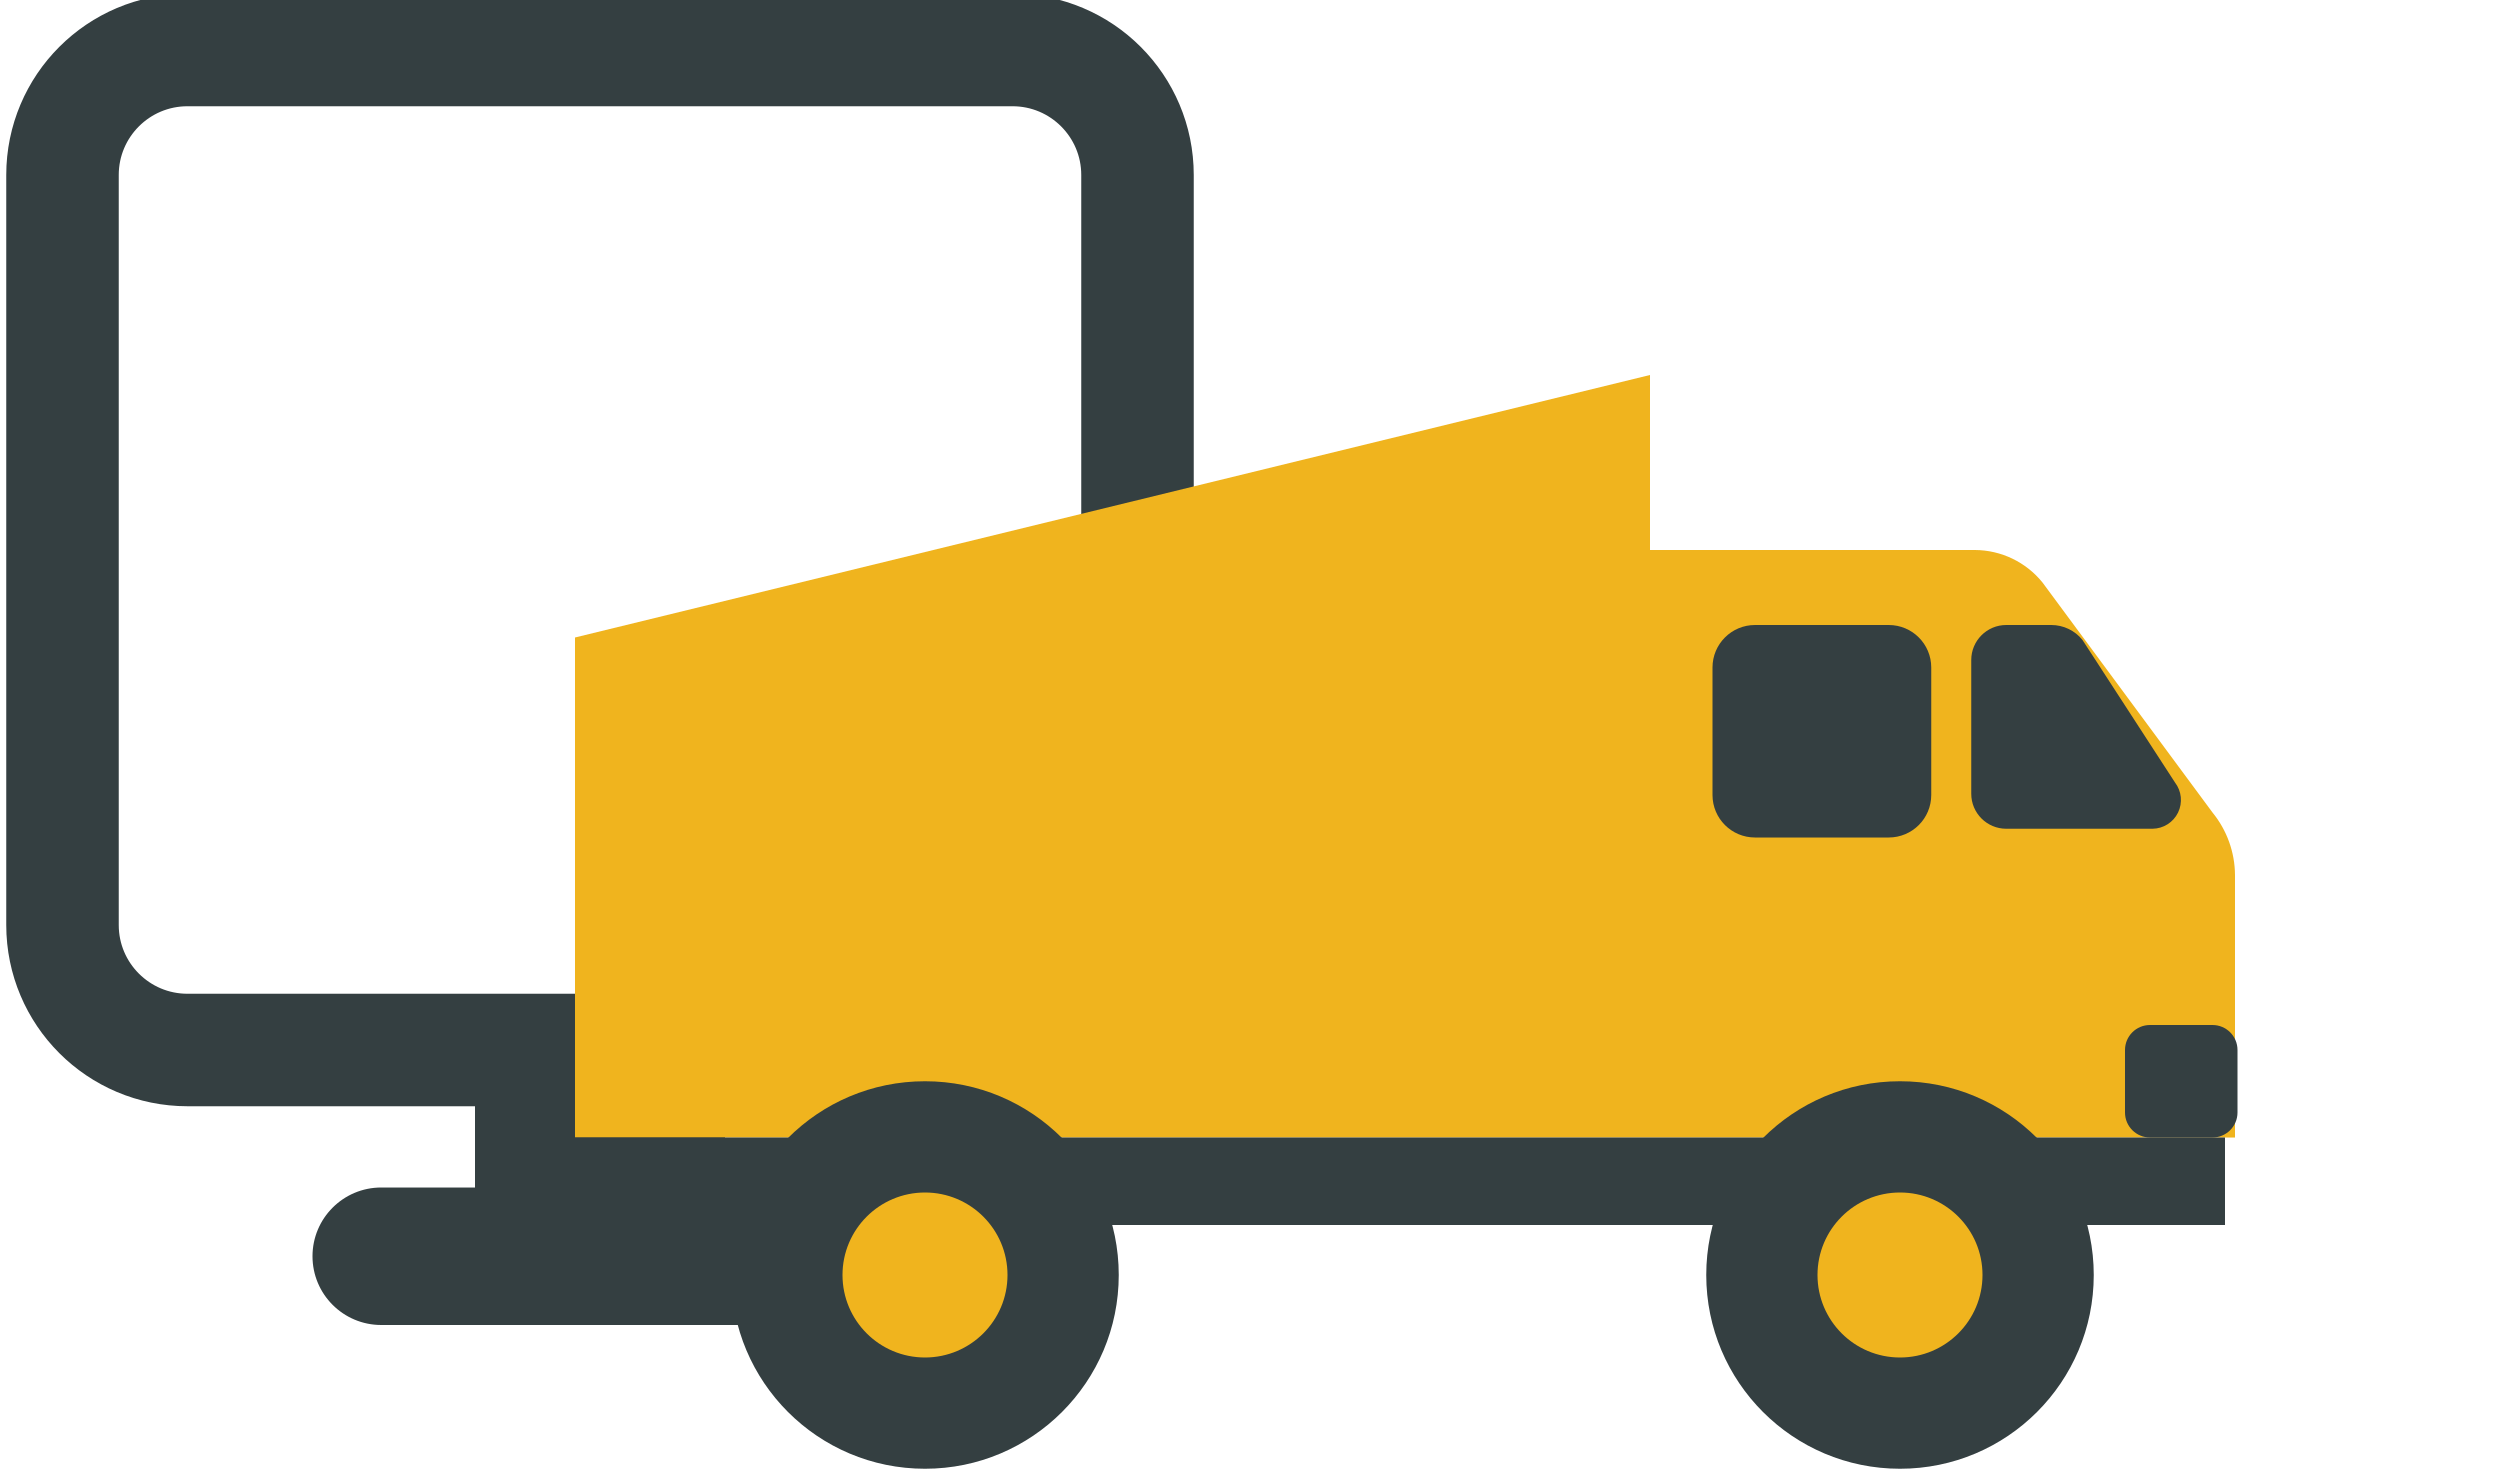
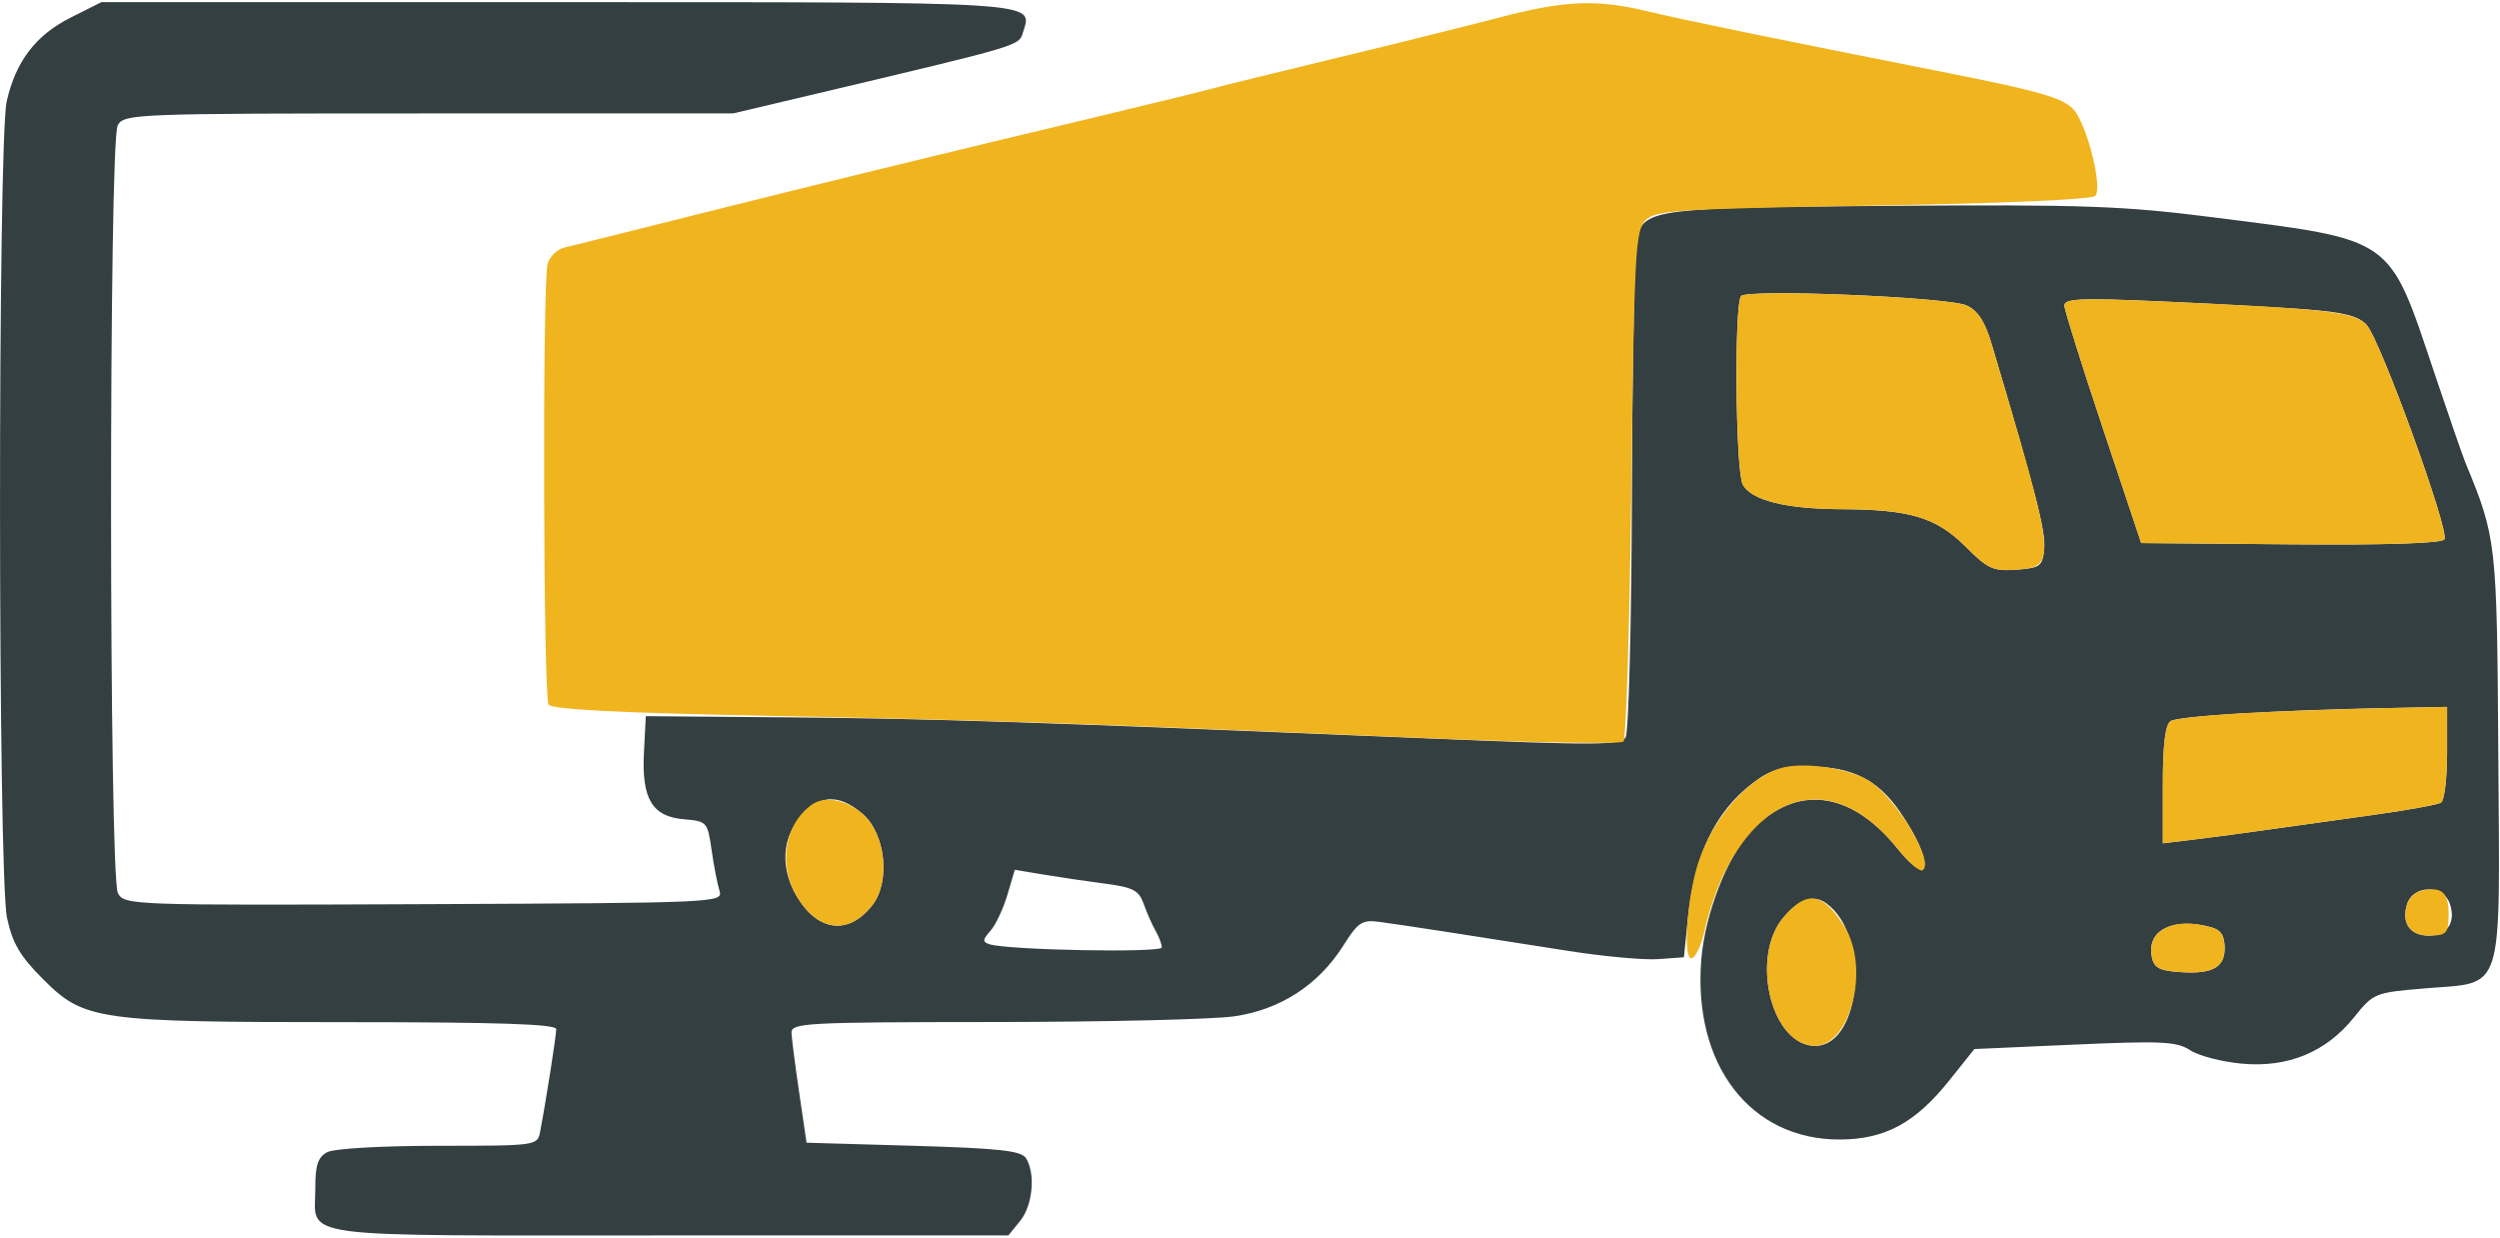
- <svg xmlns="http://www.w3.org/2000/svg" viewBox="0 0 200 118" role="img" aria-label="iDispečink.cz">
-   <g fill="none">
-     <rect x="5" y="4" width="86" height="80" rx="10" stroke="#343F41" stroke-width="9" />
-     <rect x="38" y="84" width="20" height="13" fill="#343F41" />
-     <rect x="25" y="95" width="46" height="11" rx="5.5" fill="#343F41" />
-   </g>
-   <path d="M46 51 L132 30 L132 91 L46 91 Z" fill="#F0B41E" />
-   <path d="M132 44 h26 a7 7 0 0 1 5.4 2.6 L177 65 a8 8 0 0 1 1.8 5 V91 H132 Z" fill="#F0B41E" />
-   <rect x="137" y="50" width="17.5" height="17" rx="3.4" fill="#343F41" />
-   <path d="M160.5 50 h3.6 a3.2 3.2 0 0 1 2.5 1.2 L174 62.6 a2.3 2.3 0 0 1-1.8 3.7 h-11.7 a2.8 2.8 0 0 1-2.8-2.8 v-10.7 a2.8 2.8 0 0 1 2.8-2.8 Z" fill="#343F41" />
-   <rect x="46" y="91" width="132" height="7" fill="#343F41" />
-   <rect x="170" y="82" width="9" height="9" rx="2" fill="#343F41" />
-   <circle cx="74" cy="102" r="15.5" fill="#343F41" />
-   <circle cx="74" cy="102" r="6.6" fill="#F0B41E" />
-   <circle cx="152" cy="102" r="15.5" fill="#343F41" />
-   <circle cx="152" cy="102" r="6.6" fill="#F0B41E" />
+ <svg xmlns="http://www.w3.org/2000/svg" viewBox="92.99 178.50 303.31 149.63" width="303" height="150" role="img" aria-label="iDispečink.cz">
+   <path fill="#343f41" fill-rule="evenodd" d="M101.586 180.363C97.34 182.492 94.918 185.652 93.809 190.5 92.703 195.332 92.73 284.422 93.84 289.586 94.5 292.676 95.422 294.246 98.215 297.035 103.211 302.031 104.762 302.25 135.035 302.25 153.527 302.25 160.5 302.484 160.5 303.102 160.5 303.906 159.246 311.898 158.543 315.562 158.227 317.23 158.07 317.25 146.188 317.25 139.324 317.25 133.527 317.582 132.699 318.027 131.578 318.629 131.254 319.602 131.262 322.34 131.281 328.609 127.691 328.125 174.039 328.125H215.383L216.816 326.355C218.34 324.473 218.695 320.617 217.516 318.75 216.945 317.848 214.262 317.551 203.848 317.25L190.883 316.875 190 310.875C189.512 307.574 189.086 304.285 189.055 303.562 189.004 302.34 190.652 302.25 213.562 302.234 227.07 302.227 240.227 301.918 242.793 301.543 248.391 300.734 253.008 297.742 256.023 292.973 257.84 290.098 258.297 289.801 260.461 290.09 263.109 290.445 271.406 291.719 283.367 293.609 287.629 294.281 292.523 294.727 294.242 294.602L297.375 294.375 297.832 289.875C298.633 281.984 301.117 276.762 305.742 273.234 307.859 271.621 309.148 271.25 312.656 271.25 317.746 271.25 320.926 272.844 323.602 276.734 327.758 282.777 327.484 286.41 323.27 281.164 317.59 274.094 310.891 273.324 305.48 279.117 302.629 282.176 299.949 289.086 299.488 294.57 298.414 307.375 305.422 316.52 316.281 316.488 321.773 316.473 325.449 314.492 329.582 309.32L332.625 305.512 344.789 304.973C355.387 304.504 357.191 304.59 358.824 305.66 359.855 306.336 362.676 307.066 365.094 307.285 370.699 307.793 375.309 305.891 378.699 301.672 381.082 298.711 381.207 298.66 387.375 298.148 397.023 297.344 396.406 299.32 396.215 269.883 396.047 243.941 396 243.52 392.227 234.375 391.887 233.551 390.191 228.656 388.461 223.5 382.859 206.816 383.703 207.406 361.5 204.59 350.66 203.215 345.824 203.043 322.5 203.211 294.203 203.41 292.609 203.609 291.668 207 291.383 208.031 291.109 221.867 291.062 237.75 291.016 253.758 290.672 267.109 290.289 267.711 289.695 268.652 286.641 268.672 267.238 267.859 218.84 265.84 205.965 265.414 189 265.273L171.375 265.125 171.148 269.508C170.855 275.176 172.145 277.32 176.043 277.641 178.785 277.867 178.879 277.973 179.359 281.371 179.633 283.293 180.066 285.523 180.32 286.324 180.773 287.754 180.059 287.785 144.441 287.934 108.836 288.082 108.082 288.055 107.301 286.594 106.207 284.551 106.184 195.492 107.277 193.449 108.027 192.047 109.238 192 145.008 192H181.969L191.297 189.793C217.336 183.625 216.621 183.836 217.164 182.121 218.344 178.406 219.797 178.5 160.555 178.5H105.293Z M331.676 215.297C333.059 215.926 333.906 217.238 334.734 220.02 340.02 237.762 341.301 242.746 341.102 244.781 340.891 246.953 340.645 247.141 337.73 247.355 334.914 247.559 334.262 247.262 331.547 244.547 328.012 241.012 324.805 240.047 316.5 240.016 309.738 239.988 305.535 238.938 304.508 237.016 303.637 235.391 303.461 215.055 304.312 214.156 305.148 213.27 329.453 214.281 331.676 215.297Z M372.633 215.754C377.41 216.109 379.211 216.555 380.223 217.645 381.887 219.43 390.312 242.637 389.676 243.668 389.375 244.156 382.664 244.375 371.039 244.277L352.875 244.125 348.238 230.25C345.688 222.617 343.578 215.906 343.551 215.332 343.508 214.465 345.422 214.375 354.938 214.789 361.227 215.066 369.191 215.5 372.633 215.754Z M390 269.582C390 272.652 389.668 275.367 389.266 275.617 388.859 275.867 385.062 276.551 380.828 277.137 376.59 277.723 370.93 278.516 368.25 278.898 365.57 279.285 361.602 279.812 359.438 280.074L355.5 280.551V273.445C355.5 268.582 355.797 266.148 356.438 265.73 357.383 265.121 369.203 264.402 382.688 264.141L390 264Z M197.68 276.98C200.484 279.395 201.098 285.238 198.84 288.094 196 291.695 192.316 291.289 189.758 287.09 187.922 284.074 187.828 280.699 189.52 278.23 191.957 274.664 194.531 274.273 197.68 276.98Z M227.125 285.449C230.531 285.895 231.223 286.258 231.812 287.922 232.191 288.996 232.84 290.461 233.25 291.176 233.664 291.895 234 292.797 234 293.184 234 293.863 215.355 293.52 213.086 292.797 212.223 292.523 212.242 292.246 213.199 291.172 213.832 290.457 214.758 288.5 215.254 286.82L216.16 283.762 219.641 284.344C221.559 284.664 224.926 285.16 227.125 285.449Z M390.363 287.965C391.07 290.191 389.996 291.75 387.75 291.75 385.496 291.75 384.43 290.191 385.145 287.941 385.906 285.539 389.598 285.555 390.363 287.965Z M314.641 287.824C320.238 291.84 318.816 305.801 312.879 305.105 307.801 304.508 305.523 294.215 309.441 289.559 311.34 287.301 313.098 286.715 314.641 287.824Z M361.312 290.723C362.562 291.059 363 291.73 363 293.324 363 295.746 361.285 296.535 356.914 296.117 354.875 295.922 354.324 295.512 354.117 294.043 353.688 291.004 356.871 289.531 361.312 290.723Z" />
+   <path fill="#f0b41e" fill-rule="evenodd" d="M274.875 180.387C271.164 181.359 262.387 183.539 255.375 185.23 248.363 186.922 241.445 188.625 240 189.016 238.555 189.406 232.312 190.934 226.125 192.41 206.934 196.992 190.676 200.961 176.625 204.496 169.199 206.363 162.395 208.059 161.504 208.27 160.613 208.477 159.691 209.375 159.453 210.262 158.816 212.641 158.93 262.73 159.574 263.723 159.957 264.312 168.184 264.73 186.375 265.09 212.711 265.605 223.68 265.977 266.414 267.809 279.086 268.352 289.719 268.531 290.039 268.211 290.363 267.891 290.793 253.828 291 236.965 291.344 208.836 291.484 206.191 292.715 204.965 293.93 203.746 296.461 203.586 320.305 203.184 335.949 202.922 346.855 202.445 347.297 202.004 348.105 201.195 346.773 195.117 345.156 192.219 344.047 190.23 341.891 189.555 327.75 186.762 308.84 183.027 297.52 180.703 292.828 179.582 286.688 178.121 282.859 178.293 274.875 180.387Z M304.312 214.156C303.461 215.055 303.637 235.391 304.508 237.016 305.535 238.938 309.738 239.988 316.5 240.016 324.805 240.047 328.012 241.012 331.547 244.547 334.262 247.262 334.914 247.559 337.73 247.355 342.672 246.996 342.617 246.48 334.734 220.02 333.906 217.238 333.059 215.926 331.676 215.297 329.453 214.281 305.148 213.27 304.312 214.156Z M343.551 215.332C343.578 215.906 345.688 222.617 348.238 230.25L352.875 244.125 371.039 244.277C382.664 244.375 389.375 244.156 389.676 243.668 390.312 242.637 381.887 219.43 380.223 217.645 378.758 216.07 375.332 215.684 354.938 214.789 345.422 214.375 343.508 214.465 343.551 215.332Z M366.375 264.703C361.426 264.938 356.953 265.398 356.438 265.73 355.797 266.148 355.5 268.582 355.5 273.445V280.551L359.438 280.074C361.602 279.812 365.57 279.285 368.25 278.898 370.93 278.516 376.59 277.723 380.828 277.137 385.062 276.551 388.859 275.867 389.266 275.617 389.668 275.367 390 272.652 390 269.582V264L382.688 264.141C378.664 264.219 371.324 264.473 366.375 264.703Z M309.75 271.281C305.676 272.055 300.969 277.199 299.109 282.91 297.762 287.047 297.223 294.5 298.27 294.5 298.77 294.5 299.531 292.859 299.961 290.852 300.391 288.844 301.457 285.777 302.332 284.039 307.637 273.469 316.148 272.301 323.27 281.164 324.617 282.836 325.992 284.035 326.328 283.828 327.891 282.859 323.023 274.816 319.703 272.883 317.363 271.516 312.566 270.746 309.75 271.281Z M191.582 275.824C188.188 278.184 187.379 283.184 189.758 287.09 192.316 291.289 196 291.695 198.84 288.094 201.098 285.238 200.484 279.395 197.68 276.98 195.68 275.262 193.098 274.77 191.582 275.824Z M386.848 286.312C386.145 286.469 385.379 287.203 385.145 287.941 384.418 290.223 385.496 291.75 387.832 291.75 389.941 291.75 390.188 291.477 390.188 289.125 390.188 286.465 389.344 285.754 386.848 286.312Z M309.441 289.559C305.523 294.215 307.801 304.508 312.879 305.105 317.453 305.641 320.125 295.77 316.812 290.574 314.191 286.461 312.27 286.199 309.441 289.559Z M355.195 291.23C354.375 291.832 353.957 292.914 354.117 294.043 354.324 295.512 354.875 295.922 356.914 296.117 361.285 296.535 363 295.746 363 293.324 363 291.73 362.562 291.059 361.312 290.723 358.641 290.008 356.645 290.172 355.195 291.23Z" />
</svg>
